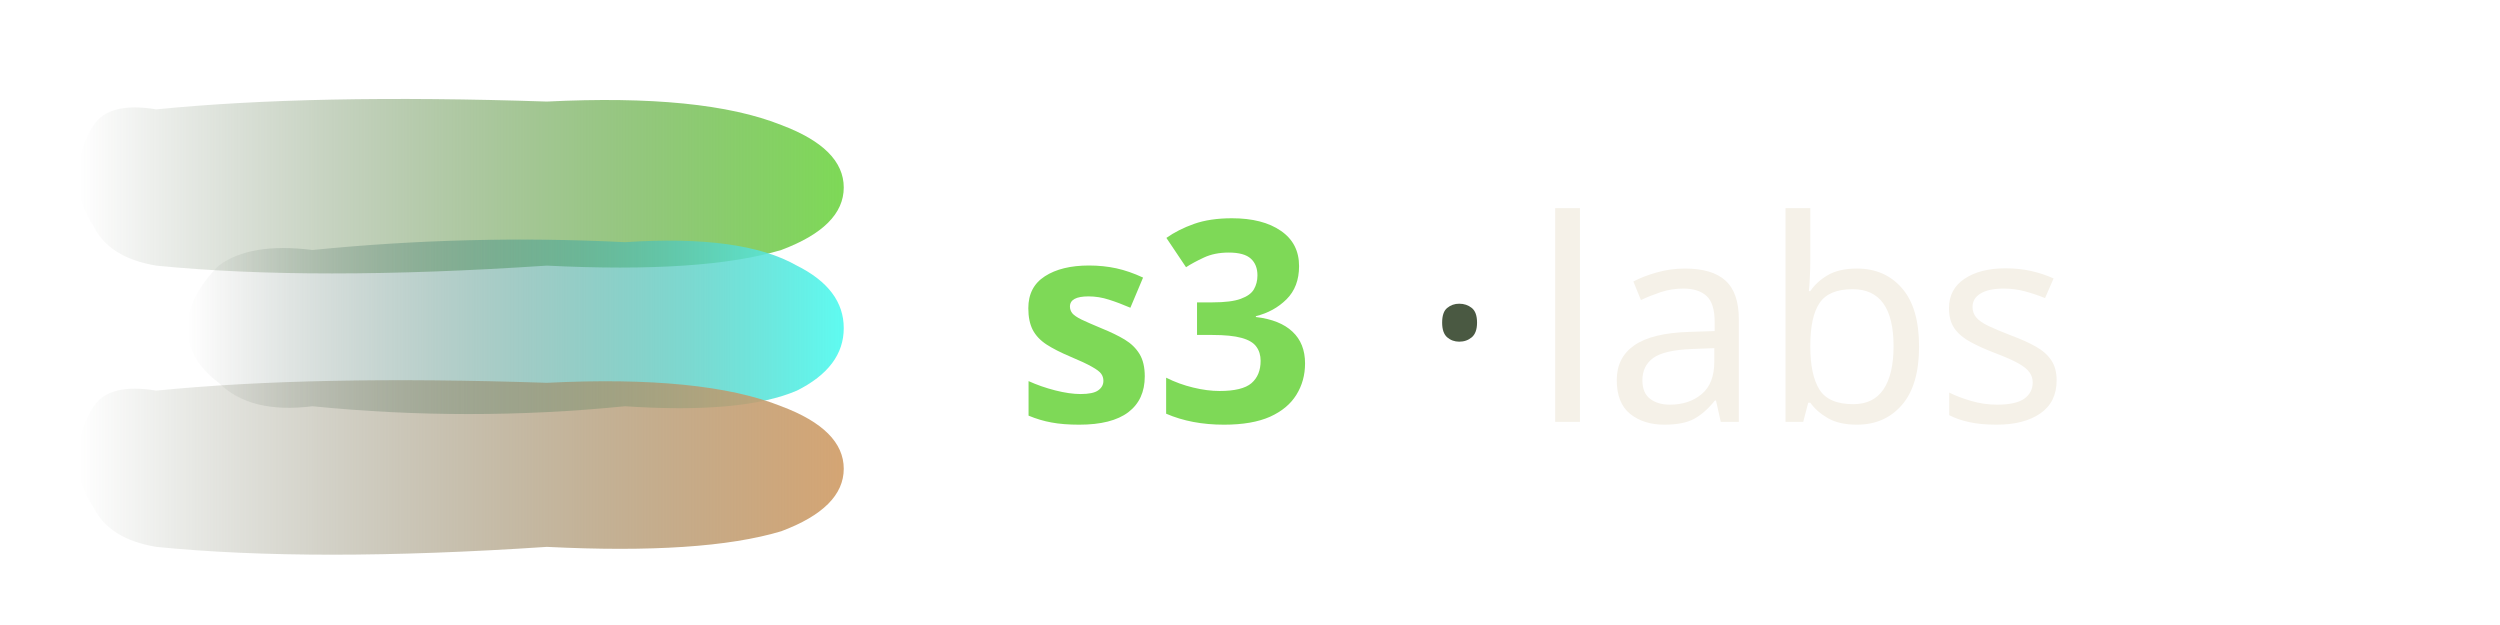
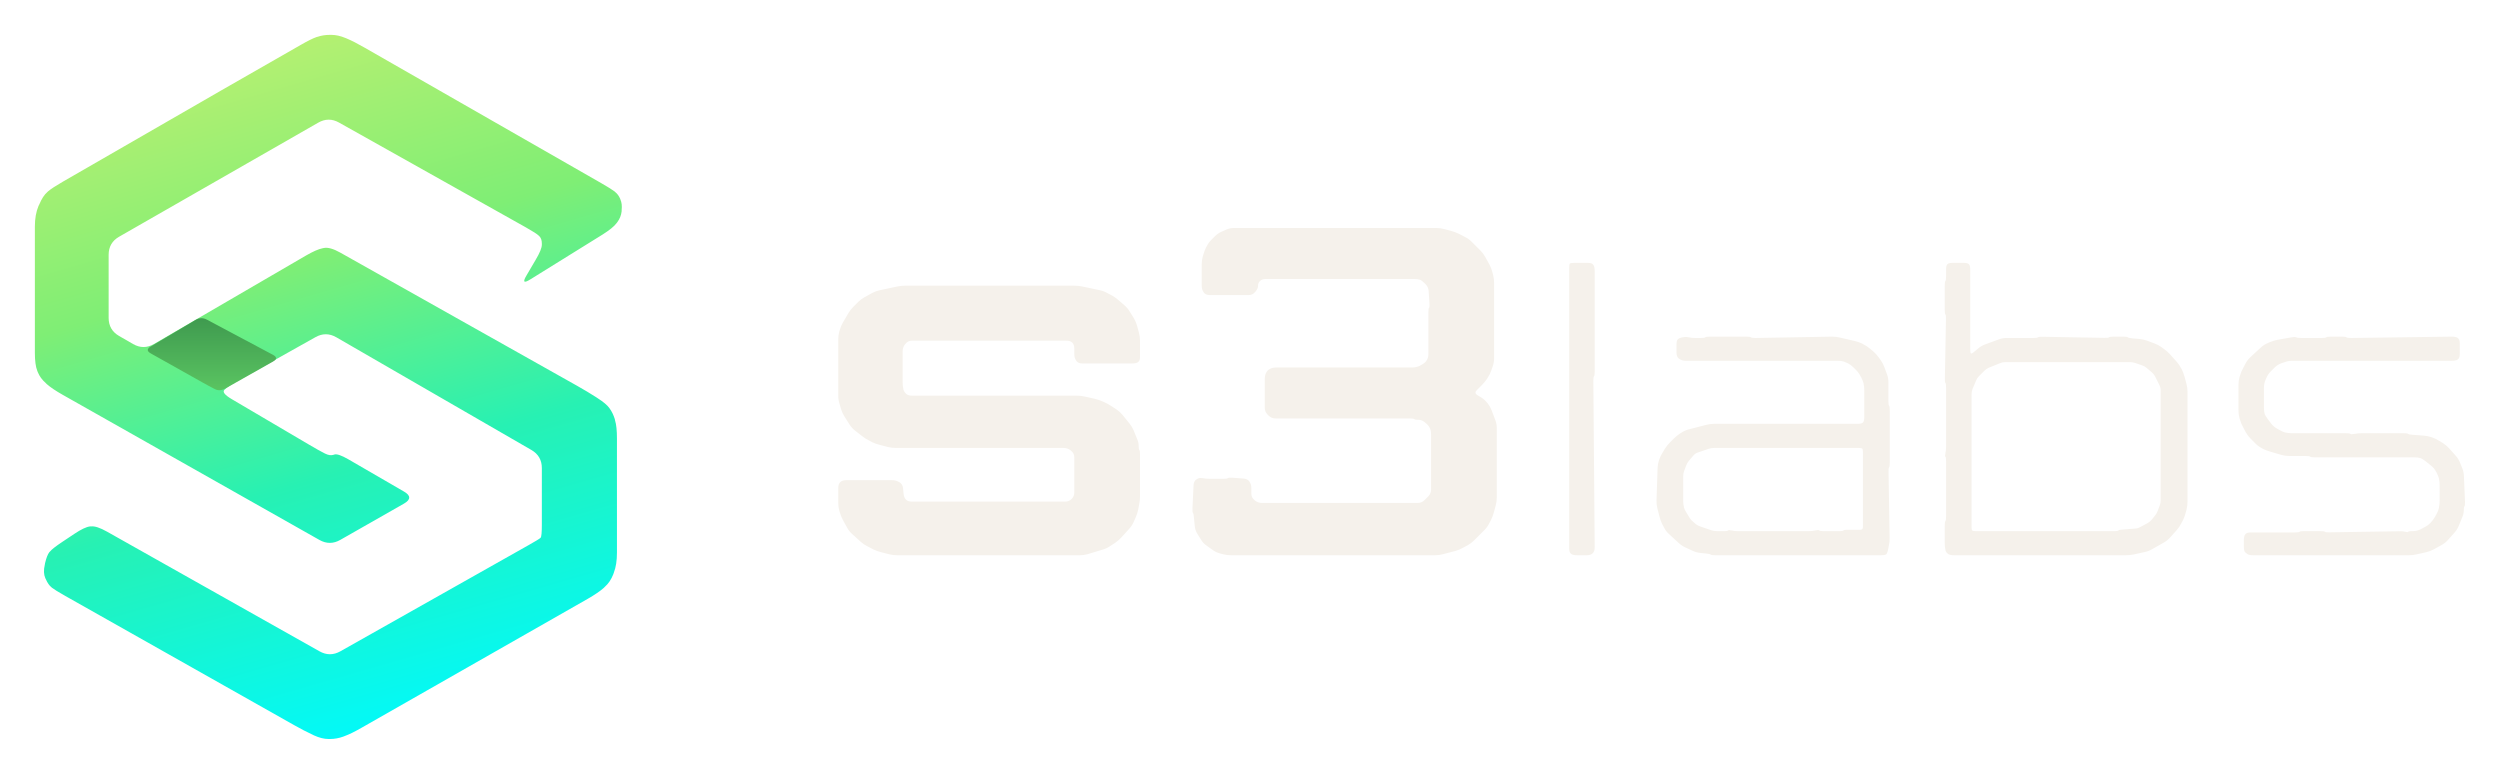
- <svg xmlns="http://www.w3.org/2000/svg" viewBox="0 0 320 80">
+ <svg xmlns="http://www.w3.org/2000/svg" viewBox="154 83 1864 577">
  <defs>
-     <linearGradient id="s3-logo-green" x1="0%" y1="0%" x2="100%" y2="0%">
-       <stop offset="0%" stop-color="#3d4a35" stop-opacity="0" />
-       <stop offset="100%" stop-color="#7ed957" stop-opacity="1" />
+     <linearGradient id="s3g" x1="0.38" y1="0" x2="0.62" y2="1">
+       <stop offset="0" stop-color="#b8f071" />
+       <stop offset="0.32" stop-color="#7fee75" />
+       <stop offset="0.62" stop-color="#27f1b3" />
+       <stop offset="1" stop-color="#00fafc" />
    </linearGradient>
-     <linearGradient id="s3-logo-cyan" x1="0%" y1="0%" x2="100%" y2="0%">
-       <stop offset="0%" stop-color="#2d3628" stop-opacity="0" />
-       <stop offset="100%" stop-color="#5ffbf1" stop-opacity="1" />
-     </linearGradient>
-     <linearGradient id="s3-logo-gold" x1="0%" y1="0%" x2="100%" y2="0%">
-       <stop offset="0%" stop-color="#4a5942" stop-opacity="0" />
-       <stop offset="100%" stop-color="#d4a574" stop-opacity="1" />
+     <linearGradient id="s3g-seam" x1="0" y1="0" x2="0" y2="1">
+       <stop offset="0" stop-color="#3f9a4f" />
+       <stop offset="1" stop-color="#5ac461" />
    </linearGradient>
  </defs>
-   <path d="M 12 16 Q 14 13, 20 14 Q 40 12, 70 13 Q 90 12, 100 16 Q 108 19, 108 24 Q 108 29, 100 32 Q 90 35, 70 34 Q 40 36, 20 34 Q 14 33, 12 29 Q 10 26, 10 23 Q 10 19, 12 16 Z" fill="url(#s3-logo-green)" />
-   <path d="M 28 34 Q 32 31, 40 32 Q 60 30, 80 31 Q 95 30, 102 34 Q 108 37, 108 42 Q 108 47, 102 50 Q 95 53, 80 52 Q 60 54, 40 52 Q 32 53, 28 49 Q 24 46, 24 42 Q 24 38, 28 34 Z" fill="url(#s3-logo-cyan)" />
-   <path d="M 12 52 Q 14 49, 20 50 Q 40 48, 70 49 Q 90 48, 100 52 Q 108 55, 108 60 Q 108 65, 100 68 Q 90 71, 70 70 Q 40 72, 20 70 Q 14 69, 12 65 Q 10 62, 10 59 Q 10 55, 12 52 Z" fill="url(#s3-logo-gold)" />
-   <text x="130" y="54" font-family="Outfit, sans-serif" font-size="36" font-weight="800" fill="#7ed957">s3</text>
-   <text x="182" y="54" font-family="Outfit, sans-serif" font-size="36" font-weight="400" fill="#4a5942">·</text>
-   <text x="196" y="54" font-family="Outfit, sans-serif" font-size="36" font-weight="300" fill="#f5f1e8">labs</text>
+   <path d="M 400 109 L 401 109 Q 406 109 411.5 111.3 L 412.5 111.7 Q 418 114 425.8 118.5 L 602.2 219.5 Q 610 224 612.3 225.8 L 612.7 226.2 Q 615 228 616.4 231.2 L 616.6 231.8 Q 618 235 617.5 239.5 L 617.5 240.5 Q 617 245 614.3 248.6 L 613.7 249.4 Q 611 253 603.4 257.8 L 549.6 291.2 Q 542 296 546.6 288.3 L 553.4 276.7 Q 558 269 558 265.4 L 558 264.6 Q 558 261 556.2 259.2 L 555.8 258.8 Q 554 257 546.2 252.6 L 406.8 174.4 Q 399 170 391.2 174.5 L 242.8 259.5 Q 235 264 235 273 L 235 320 Q 235 329 242.8 333.5 L 253.2 339.5 Q 261 344 268.8 339.5 L 382.2 273.5 Q 390 269 394.5 268.1 L 395.5 267.9 Q 400 267 407.8 271.4 L 584.2 370.6 Q 592 375 598.4 379.1 L 599.6 379.9 Q 606 384 608.3 387.2 L 608.7 387.8 Q 611 391 612.4 395.5 L 612.6 396.5 Q 614 401 614 410 L 614 495 Q 614 504 611.7 509.9 L 611.3 511.1 Q 609 517 604.9 520.6 L 604.1 521.4 Q 600 525 592.2 529.5 L 423.8 625.5 Q 416 630 411 631.8 L 410 632.2 Q 405 634 400 634 L 399 634 Q 394 634 388.1 631.3 L 386.9 630.7 Q 381 628 373.2 623.6 L 202.8 527.4 Q 195 523 192.7 521.2 L 192.3 520.8 Q 190 519 188.2 514.9 L 187.8 514.1 Q 186 510 187.4 504.1 L 187.6 502.9 Q 189 497 190.8 494.7 L 191.2 494.3 Q 193 492 200.5 487 L 209.5 481 Q 217 476 221.1 475.5 L 221.9 475.5 Q 226 475 233.8 479.4 L 392.2 568.6 Q 400 573 407.8 568.6 L 548.2 489.4 Q 556 485 556.9 484.1 L 557.1 483.9 Q 558 483 558 474 L 558 432 Q 558 423 550.2 418.5 L 404.8 334.5 Q 397 330 389.2 334.4 L 331.8 366.6 Q 324 371 321.7 373.3 L 321.3 373.7 Q 319 376 326.8 380.6 L 384.2 414.4 Q 392 419 395.6 420.8 L 396.4 421.2 Q 400 423 402.7 422.1 L 403.3 421.9 Q 406 421 413.8 425.5 L 455.2 449.5 Q 463 454 455.2 458.5 L 407.8 485.5 Q 400 490 392.2 485.6 L 200.8 377.4 Q 193 373 188.9 369.4 L 188.1 368.6 Q 184 365 182.2 360.5 L 181.8 359.5 Q 180 355 180 346 L 180 252 Q 180 243 182.7 236.6 L 183.3 235.4 Q 186 229 189.2 226.3 L 189.8 225.7 Q 193 223 200.8 218.5 L 303.2 159.5 Q 311 155 318.8 150.5 L 378.2 116.5 Q 386 112 390.1 110.6 L 390.9 110.4 Q 395 109 400 109 Z" fill="url(#s3g)" />
+   <path d="M 308.4 321.4 L 357.6 347.6 Q 362 350 357.7 352.5 L 322.3 372.5 Q 318 375 314.4 373.2 L 313.6 372.8 Q 310 371 305.6 368.5 L 266.4 346.5 Q 262 344 266.3 341.4 L 299.7 321.6 Q 304 319 308.4 321.4 Z" fill="url(#s3g-seam)" />
+   <path d="M 829 296 L 955 296 Q 958 296 960.9 296.6 L 974.1 299.4 Q 977 300 979.6 301.5 L 983.4 303.5 Q 986 305 988.2 307 L 992.8 311 Q 995 313 996.5 315.6 L 999.5 320.4 Q 1001 323 1001.8 325.9 L 1003.2 331.1 Q 1004 334 1004 337 L 1004 349 Q 1004 352 1002.6 352.9 L 1002.4 353.1 Q 1001 354 998 354 L 961 354 Q 958 354 956.6 352.2 L 956.4 351.8 Q 955 350 955 347 L 955 343 Q 955 340 953.6 338.6 L 953.4 338.4 Q 952 337 949 337 L 834 337 Q 831 337 829.2 339.3 L 828.8 339.7 Q 827 342 827 345 L 827 368 Q 827 371 827.5 372.8 L 827.5 373.2 Q 828 375 829.4 376.4 L 829.6 376.6 Q 831 378 834 378 L 957 378 Q 960 378 962.9 378.7 L 970.1 380.3 Q 973 381 975.8 382.2 L 977.2 382.8 Q 980 384 982.5 385.7 L 986.5 388.3 Q 989 390 990.9 392.3 L 996.1 398.7 Q 998 401 999.2 403.8 L 1001.8 410.2 Q 1003 413 1003 415.3 L 1003 415.7 Q 1003 418 1003.5 418.5 L 1003.5 418.5 Q 1004 419 1004 422 L 1004 453 Q 1004 456 1003.4 458.9 L 1002.6 463.1 Q 1002 466 1000.8 468.7 L 999.2 472.3 Q 998 475 996 477.2 L 990 483.8 Q 988 486 985.5 487.7 L 981.5 490.3 Q 979 492 976.1 492.8 L 964.9 496.2 Q 962 497 959 497 L 823 497 Q 820 497 817.1 496.3 L 810.9 494.7 Q 808 494 805.3 492.7 L 800.7 490.3 Q 798 489 795.8 487 L 789.2 481 Q 787 479 785.6 476.4 L 782.4 470.6 Q 781 468 780.2 465.1 L 779.8 463.9 Q 779 461 779 458 L 779 447 Q 779 444 780.4 442.6 L 780.6 442.4 Q 782 441 785 441 L 819 441 Q 822 441 824.3 442.4 L 824.7 442.6 Q 827 444 827.3 447 L 827.7 451 Q 828 454 829.4 455.4 L 829.6 455.6 Q 831 457 834 457 L 948 457 Q 951 457 952.8 455.2 L 953.2 454.8 Q 955 453 955 450 L 955 424 Q 955 421 952.7 419.2 L 952.3 418.8 Q 950 417 947 417 L 822 417 Q 819 417 816.1 416.3 L 809.9 414.7 Q 807 414 804.3 412.7 L 801.7 411.3 Q 799 410 796.7 408.1 L 791.3 403.9 Q 789 402 787.4 399.5 L 783.6 393.5 Q 782 391 781.1 388.1 L 779.9 383.9 Q 779 381 779 378 L 779 336 Q 779 333 779.8 330.1 L 780.2 328.9 Q 781 326 782.5 323.4 L 786.5 316.6 Q 788 314 790.1 311.9 L 793.9 308.1 Q 796 306 798.6 304.6 L 804.4 301.4 Q 807 300 809.9 299.4 L 823.1 296.6 Q 826 296 829 296 Z M 1074 253 L 1225 253 Q 1228 253 1230.9 253.8 L 1236.1 255.2 Q 1239 256 1241.7 257.3 L 1246.3 259.7 Q 1249 261 1251.1 263.1 L 1257.9 269.9 Q 1260 272 1261.4 274.6 L 1264.6 280.4 Q 1266 283 1266.7 285.9 L 1267.3 288.1 Q 1268 291 1268 294 L 1268 350 Q 1268 353 1267.1 355.8 L 1265.9 359.2 Q 1265 362 1263.3 364.5 L 1262.7 365.5 Q 1261 368 1258.9 370.1 L 1255.1 373.9 Q 1253 376 1255.5 377.6 L 1258.5 379.4 Q 1261 381 1262.8 383.3 L 1263.2 383.7 Q 1265 386 1266.1 388.8 L 1268.9 396.2 Q 1270 399 1270 402 L 1270 454 Q 1270 457 1269.2 459.9 L 1267.8 465.1 Q 1267 468 1265.7 470.7 L 1264.3 473.3 Q 1263 476 1260.9 478.1 L 1253.1 485.9 Q 1251 488 1248.4 489.5 L 1244.6 491.5 Q 1242 493 1239.1 493.8 L 1229.9 496.2 Q 1227 497 1224 497 L 1072 497 Q 1069 497 1066.1 496.3 L 1063.9 495.7 Q 1061 495 1058.5 493.3 L 1053.5 489.7 Q 1051 488 1049.5 485.4 L 1046.5 480.6 Q 1045 478 1044.8 475 L 1044.2 469 Q 1044 466 1043.5 465.5 L 1043.5 465.5 Q 1043 465 1043.1 462 L 1043.9 445 Q 1044 442 1045.8 440.6 L 1046.2 440.4 Q 1048 439 1050.3 439.5 L 1050.7 439.5 Q 1053 440 1056 440 L 1066 440 Q 1069 440 1069.5 439.5 L 1069.5 439.5 Q 1070 439 1073 439.2 L 1081 439.8 Q 1084 440 1085.4 441.8 L 1085.6 442.2 Q 1087 444 1087 447 L 1087 451 Q 1087 454 1089.3 455.8 L 1089.7 456.2 Q 1092 458 1095 458 L 1211 458 Q 1214 458 1216.1 455.9 L 1218.9 453.1 Q 1221 451 1221 448 L 1221 407 Q 1221 404 1220.1 402.2 L 1219.9 401.8 Q 1219 400 1216.7 398.2 L 1216.3 397.8 Q 1214 396 1211.7 396 L 1211.3 396 Q 1209 396 1208.5 395.5 L 1208.5 395.5 Q 1208 395 1205 395 L 1105 395 Q 1102 395 1099.9 392.9 L 1099.1 392.1 Q 1097 390 1097 387 L 1097 366 Q 1097 363 1097.9 361.2 L 1098.1 360.8 Q 1099 359 1100.8 358.1 L 1101.2 357.9 Q 1103 357 1106 357 L 1207 357 Q 1210 357 1212.7 355.7 L 1213.3 355.3 Q 1216 354 1217.4 352.2 L 1217.6 351.8 Q 1219 350 1219 347 L 1219 316 Q 1219 313 1219.5 312.5 L 1219.5 312.5 Q 1220 312 1219.8 309 L 1219.2 300 Q 1219 297 1216.9 294.9 L 1216.1 294.1 Q 1214 292 1212.6 291.5 L 1212.4 291.5 Q 1211 291 1208 291 L 1098 291 Q 1095 291 1093.6 292.4 L 1093.4 292.6 Q 1092 294 1092 295.8 L 1092 296.2 Q 1092 298 1090.2 300.3 L 1089.8 300.7 Q 1088 303 1085 303 L 1056 303 Q 1053 303 1051.6 301.2 L 1051.4 300.8 Q 1050 299 1050 296 L 1050 280 Q 1050 277 1050.8 274.1 L 1051.2 272.9 Q 1052 270 1053.3 267.3 L 1053.7 266.7 Q 1055 264 1057.1 261.9 L 1059.9 259.1 Q 1062 257 1064.7 255.8 L 1068.3 254.2 Q 1071 253 1074 253 Z M 1328 279 L 1338 279 Q 1341 279 1341.9 280.4 L 1342.1 280.6 Q 1343 282 1343 285 L 1343 360 Q 1343 363 1342.5 363.5 L 1342.5 363.5 Q 1342 364 1342 367 L 1343 491 Q 1343 494 1341.6 495.4 L 1341.4 495.6 Q 1340 497 1337 497 L 1330 497 Q 1327 497 1325.6 496.1 L 1325.4 495.9 Q 1324 495 1324 492 L 1324 283 Q 1324 280 1324.5 279.5 L 1324.5 279.5 Q 1325 279 1328 279 Z M 1412.8 334.5 L 1413.2 334.5 Q 1415 335 1418 335 L 1422 335 Q 1425 335 1425.5 334.5 L 1425.5 334.5 Q 1426 334 1429 334 L 1456 334 Q 1459 334 1459.5 334.5 L 1459.5 334.5 Q 1460 335 1463 335 L 1520 334 Q 1523 334 1525.9 334.7 L 1537.1 337.3 Q 1540 338 1542.7 339.3 L 1543.3 339.7 Q 1546 341 1548.3 343 L 1550.7 345 Q 1553 347 1554.7 349.4 L 1556.3 351.6 Q 1558 354 1559 356.8 L 1561 362.2 Q 1562 365 1562 368 L 1562 382 Q 1562 385 1562.5 385.5 L 1562.5 385.5 Q 1563 386 1563 389 L 1563 428 Q 1563 431 1562.5 431.5 L 1562.5 431.5 Q 1562 432 1562.1 435 L 1562.9 484 Q 1563 487 1562.3 489.9 L 1561.7 493.1 Q 1561 496 1560.1 496.5 L 1559.9 496.5 Q 1559 497 1556 497 L 1433 497 Q 1430 497 1429.5 496.5 L 1429.5 496.5 Q 1429 496 1426 495.7 L 1422 495.3 Q 1419 495 1416.3 493.8 L 1410.7 491.2 Q 1408 490 1405.8 488 L 1398.2 481 Q 1396 479 1394.7 476.3 L 1393.3 473.7 Q 1392 471 1391.3 468.1 L 1389.7 461.9 Q 1389 459 1389.1 456 L 1389.9 432 Q 1390 429 1390.9 426.3 L 1391.1 425.7 Q 1392 423 1393.6 420.5 L 1395.4 417.5 Q 1397 415 1399.1 412.9 L 1401.9 410.1 Q 1404 408 1406.5 406.3 L 1407.5 405.7 Q 1410 404 1412.9 403.2 L 1426.1 399.8 Q 1429 399 1432 399 L 1539 399 Q 1542 399 1542.9 398.1 L 1543.1 397.9 Q 1544 397 1544 394 L 1544 374 Q 1544 371 1543.5 369.2 L 1543.5 368.8 Q 1543 367 1541.7 364.3 L 1541.3 363.7 Q 1540 361 1537.9 358.9 L 1536.1 357.1 Q 1534 355 1532.2 354.1 L 1531.8 353.9 Q 1530 353 1528.6 352.5 L 1528.4 352.5 Q 1527 352 1524 352 L 1411 352 Q 1408 352 1406.2 350.6 L 1405.8 350.4 Q 1404 349 1404 346 L 1404 340 Q 1404 337 1404.9 336.1 L 1405.1 335.9 Q 1406 335 1408.3 334.5 L 1408.7 334.5 Q 1411 334 1412.8 334.5 Z M 1432 417 L 1540 417 Q 1542 417 1542.5 417.5 L 1542.5 417.5 Q 1543 418 1543 420 L 1543 476 Q 1543 478 1541 478 L 1531 478 Q 1529 478 1528.5 478.5 L 1528.5 478.5 Q 1528 479 1526 479 L 1513 479 Q 1511 479 1510.5 478.5 L 1510.5 478.5 Q 1510 478 1508 478.4 L 1507 478.6 Q 1505 479 1503 479 L 1449 479 Q 1447 479 1445.2 478.5 L 1444.8 478.5 Q 1443 478 1442.5 478.5 L 1442.5 478.5 Q 1442 479 1440 479 L 1434 479 Q 1432 479 1430.1 478.4 L 1421.9 475.6 Q 1420 475 1418.4 473.8 L 1416.6 472.2 Q 1415 471 1413.9 469.3 L 1411.1 464.7 Q 1410 463 1409.5 461.2 L 1409.5 460.8 Q 1409 459 1409 457 L 1409 438 Q 1409 436 1409.7 434.1 L 1411.3 429.9 Q 1412 428 1413.3 426.5 L 1416.7 422.5 Q 1418 421 1419.9 420.4 L 1428.1 417.6 Q 1430 417 1432 417 Z M 1610 279 L 1618 279 Q 1621 279 1621.9 279.9 L 1622.1 280.1 Q 1623 281 1623 284 L 1623 343 Q 1623 346 1623.5 346.5 L 1623.5 346.5 Q 1624 347 1626.3 345 L 1628.7 343 Q 1631 341 1633.8 339.9 L 1644.2 336.1 Q 1647 335 1650 335 L 1670 335 Q 1673 335 1673.5 334.5 L 1673.5 334.5 Q 1674 334 1677 334.1 L 1723 334.9 Q 1726 335 1726.5 334.5 L 1726.5 334.5 Q 1727 334 1730 334 L 1737 334 Q 1740 334 1740.5 334.5 L 1740.5 334.5 Q 1741 335 1744 335.3 L 1749 335.7 Q 1752 336 1754.8 337 L 1760.2 339 Q 1763 340 1765.4 341.7 L 1767.6 343.3 Q 1770 345 1772 347.2 L 1777 352.8 Q 1779 355 1780.3 357.7 L 1780.7 358.3 Q 1782 361 1782.8 363.9 L 1784.2 369.1 Q 1785 372 1785 375 L 1785 457 Q 1785 460 1784.3 462.9 L 1783.7 465.1 Q 1783 468 1781.7 470.7 L 1780.3 473.3 Q 1779 476 1777 478.2 L 1772 483.8 Q 1770 486 1767.4 487.5 L 1758.6 492.5 Q 1756 494 1753.1 494.6 L 1744.9 496.4 Q 1742 497 1739 497 L 1611 497 Q 1608 497 1606.6 496.1 L 1606.4 495.9 Q 1605 495 1604.5 493.2 L 1604.5 492.8 Q 1604 491 1604 488 L 1604 475 Q 1604 472 1604.5 471.5 L 1604.5 471.5 Q 1605 471 1605 468 L 1605 427 Q 1605 424 1604.5 423.5 L 1604.5 423.5 Q 1604 423 1604.5 421.2 L 1604.5 420.8 Q 1605 419 1605 416 L 1605 372 Q 1605 369 1604.5 368.5 L 1604.5 368.5 Q 1604 368 1604.1 365 L 1604.9 321 Q 1605 318 1604.5 317.5 L 1604.5 317.5 Q 1604 317 1604 314 L 1604 296 Q 1604 293 1604.5 292.5 L 1604.5 292.5 Q 1605 292 1605 289 L 1605 284 Q 1605 281 1605.9 280.1 L 1606.1 279.9 Q 1607 279 1610 279 Z M 1649 353 L 1742 353 Q 1744 353 1745.9 353.6 L 1751.1 355.4 Q 1753 356 1754.5 357.3 L 1758.5 360.7 Q 1760 362 1760.9 363.8 L 1764.1 370.2 Q 1765 372 1765 374 L 1765 456 Q 1765 458 1764.3 459.9 L 1762.7 464.1 Q 1762 466 1760.7 467.5 L 1758.3 470.5 Q 1757 472 1755.3 473 L 1749.7 476 Q 1748 477 1746 477.1 L 1736 477.9 Q 1734 478 1733.5 478.5 L 1733.5 478.5 Q 1733 479 1731 479 L 1627 479 Q 1625 479 1624.5 478.5 L 1624.5 478.5 Q 1624 478 1624 476 L 1624 377 Q 1624 375 1624.7 373.1 L 1627.3 366.9 Q 1628 365 1629.4 363.6 L 1633.6 359.4 Q 1635 358 1636.8 357.2 L 1645.2 353.8 Q 1647 353 1649 353 Z M 1865.9 334.5 L 1866.1 334.5 Q 1867 335 1870 335 L 1885 335 Q 1888 335 1888.5 334.5 L 1888.5 334.5 Q 1889 334 1892 334 L 1900 334 Q 1903 334 1903.5 334.5 L 1903.5 334.5 Q 1904 335 1907 335 L 1982 334 Q 1985 334 1986.4 334.9 L 1986.6 335.1 Q 1988 336 1988 339 L 1988 347 Q 1988 350 1986.6 350.9 L 1986.4 351.1 Q 1985 352 1982 352 L 1863 352 Q 1860 352 1857.2 353.1 L 1854.8 353.9 Q 1852 355 1849.9 357.1 L 1847.1 359.9 Q 1845 362 1843.8 364.8 L 1843.2 366.2 Q 1842 369 1842 372 L 1842 387 Q 1842 390 1842.5 391.4 L 1842.5 391.6 Q 1843 393 1844.8 395.4 L 1847.2 398.6 Q 1849 401 1851.6 402.5 L 1853.4 403.5 Q 1856 405 1857.8 405.5 L 1858.2 405.5 Q 1860 406 1863 406 L 1903 406 Q 1906 406 1906.5 406.5 L 1906.5 406.5 Q 1907 407 1909.3 406.5 L 1909.7 406.5 Q 1912 406 1915 406 L 1946 406 Q 1949 406 1949.5 406.5 L 1949.5 406.5 Q 1950 407 1953 407.2 L 1961 407.8 Q 1964 408 1966.7 408.9 L 1967.3 409.1 Q 1970 410 1972.5 411.6 L 1975.5 413.4 Q 1978 415 1980 417.2 L 1985 422.8 Q 1987 425 1988.1 427.8 L 1989.9 432.2 Q 1991 435 1991.1 438 L 1991.9 457 Q 1992 460 1991.5 460.5 L 1991.5 460.5 Q 1991 461 1991 463.3 L 1991 463.7 Q 1991 466 1989.8 468.8 L 1987.2 475.2 Q 1986 478 1984 480.2 L 1979 485.8 Q 1977 488 1974.4 489.4 L 1968.6 492.6 Q 1966 494 1963.1 494.7 L 1955.9 496.3 Q 1953 497 1950 497 L 1834 497 Q 1831 497 1829.6 496.1 L 1829.4 495.9 Q 1828 495 1827.5 494.1 L 1827.5 493.9 Q 1827 493 1827 490 L 1827 486 Q 1827 483 1827.9 481.6 L 1828.1 481.4 Q 1829 480 1832 480 L 1865 480 Q 1868 480 1868.5 479.5 L 1868.5 479.5 Q 1869 479 1872 479 L 1884 479 Q 1887 479 1887.5 479.5 L 1887.5 479.5 Q 1888 480 1891 479.9 L 1943 479.1 Q 1946 479 1947.4 479.5 L 1947.6 479.5 Q 1949 480 1949.5 479.5 L 1949.5 479.5 Q 1950 479 1952.7 479 L 1953.3 479 Q 1956 479 1958.7 477.7 L 1961.3 476.3 Q 1964 475 1965.8 473.2 L 1966.2 472.8 Q 1968 471 1969.5 468.4 L 1970.5 466.6 Q 1972 464 1972.5 461.7 L 1972.5 461.3 Q 1973 459 1973 456 L 1973 445 Q 1973 442 1972.5 440.2 L 1972.5 439.8 Q 1972 438 1970.7 435.3 L 1970.3 434.7 Q 1969 432 1966.6 430.2 L 1962.4 426.8 Q 1960 425 1958.6 424.5 L 1958.4 424.5 Q 1957 424 1954 424 L 1880 424 Q 1877 424 1876.5 423.5 L 1876.5 423.5 Q 1876 423 1873 423 L 1861 423 Q 1858 423 1855.1 422.2 L 1846.9 419.8 Q 1844 419 1841.3 417.7 L 1840.7 417.3 Q 1838 416 1835.9 413.9 L 1832.1 410.1 Q 1830 408 1828.5 405.4 L 1826.5 401.6 Q 1825 399 1824.2 396.1 L 1823.8 394.9 Q 1823 392 1823 389 L 1823 370 Q 1823 367 1823.8 364.1 L 1824.2 362.9 Q 1825 360 1826.5 357.4 L 1828.5 353.6 Q 1830 351 1832.2 349 L 1839.8 342 Q 1842 340 1844.8 338.8 L 1846.2 338.2 Q 1849 337 1851.9 336.4 L 1862.1 334.6 Q 1865 334 1865.9 334.5 Z" fill="#f5f1eb" fill-rule="evenodd" />
</svg>
